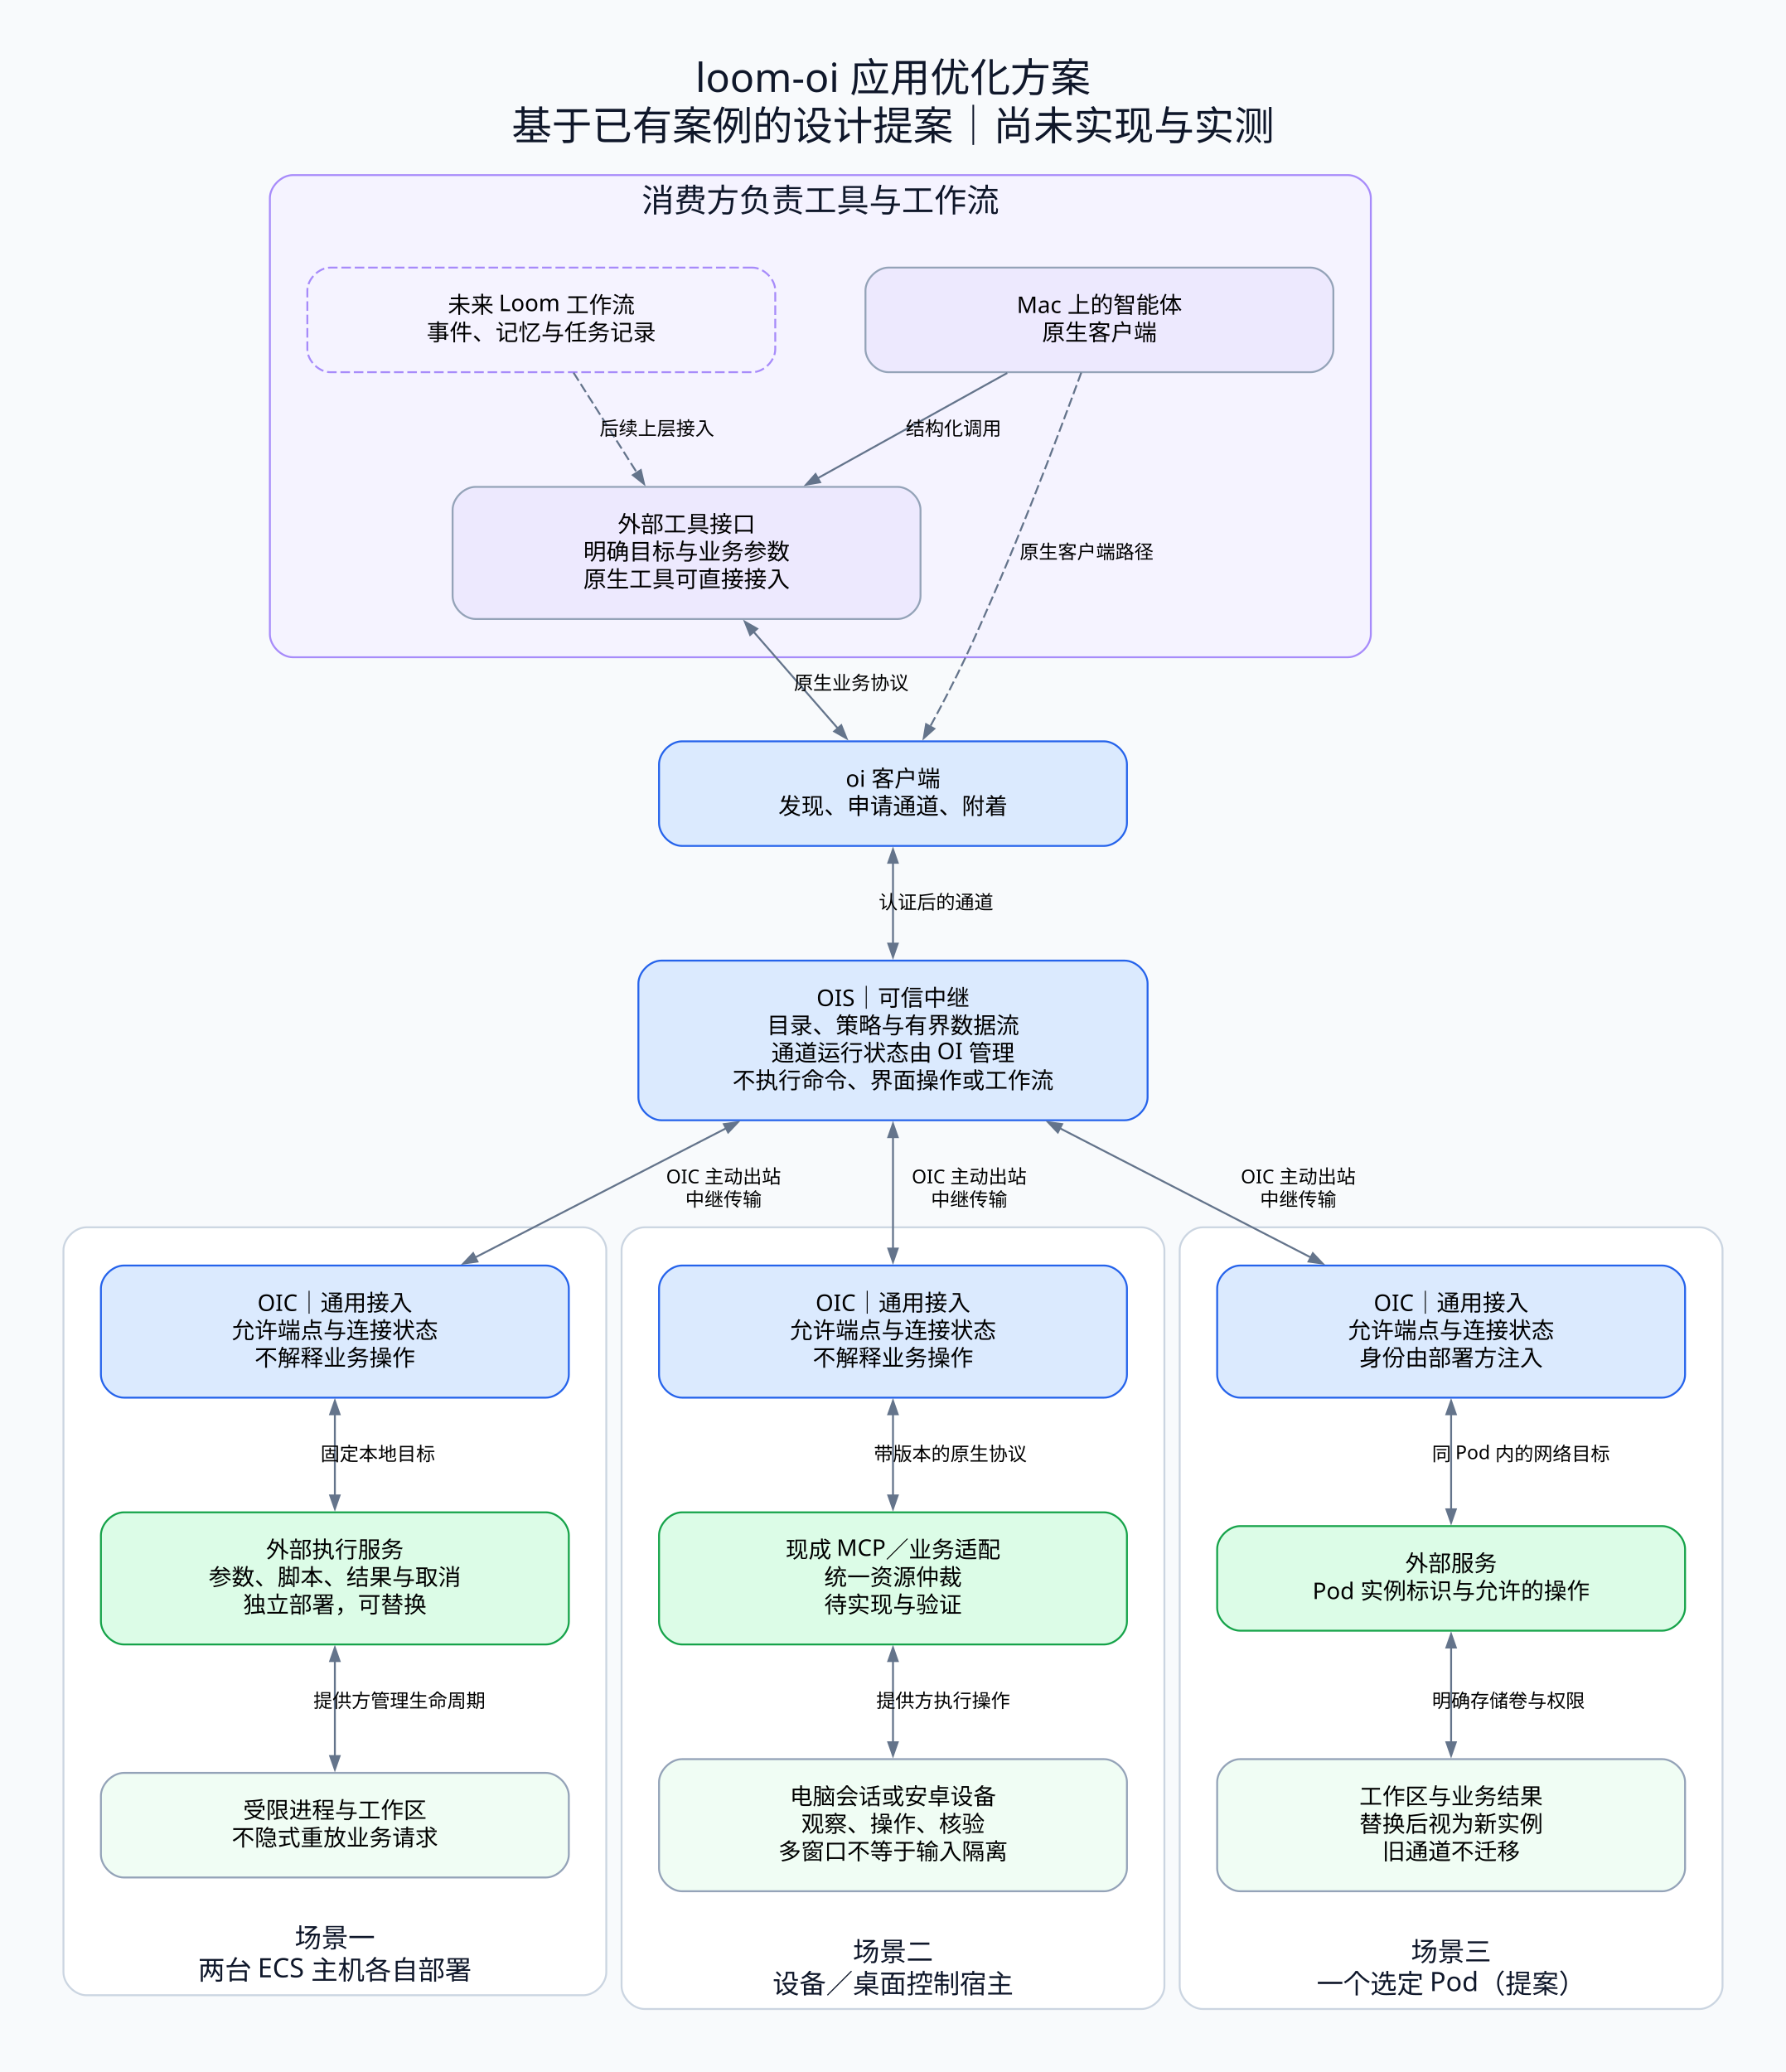
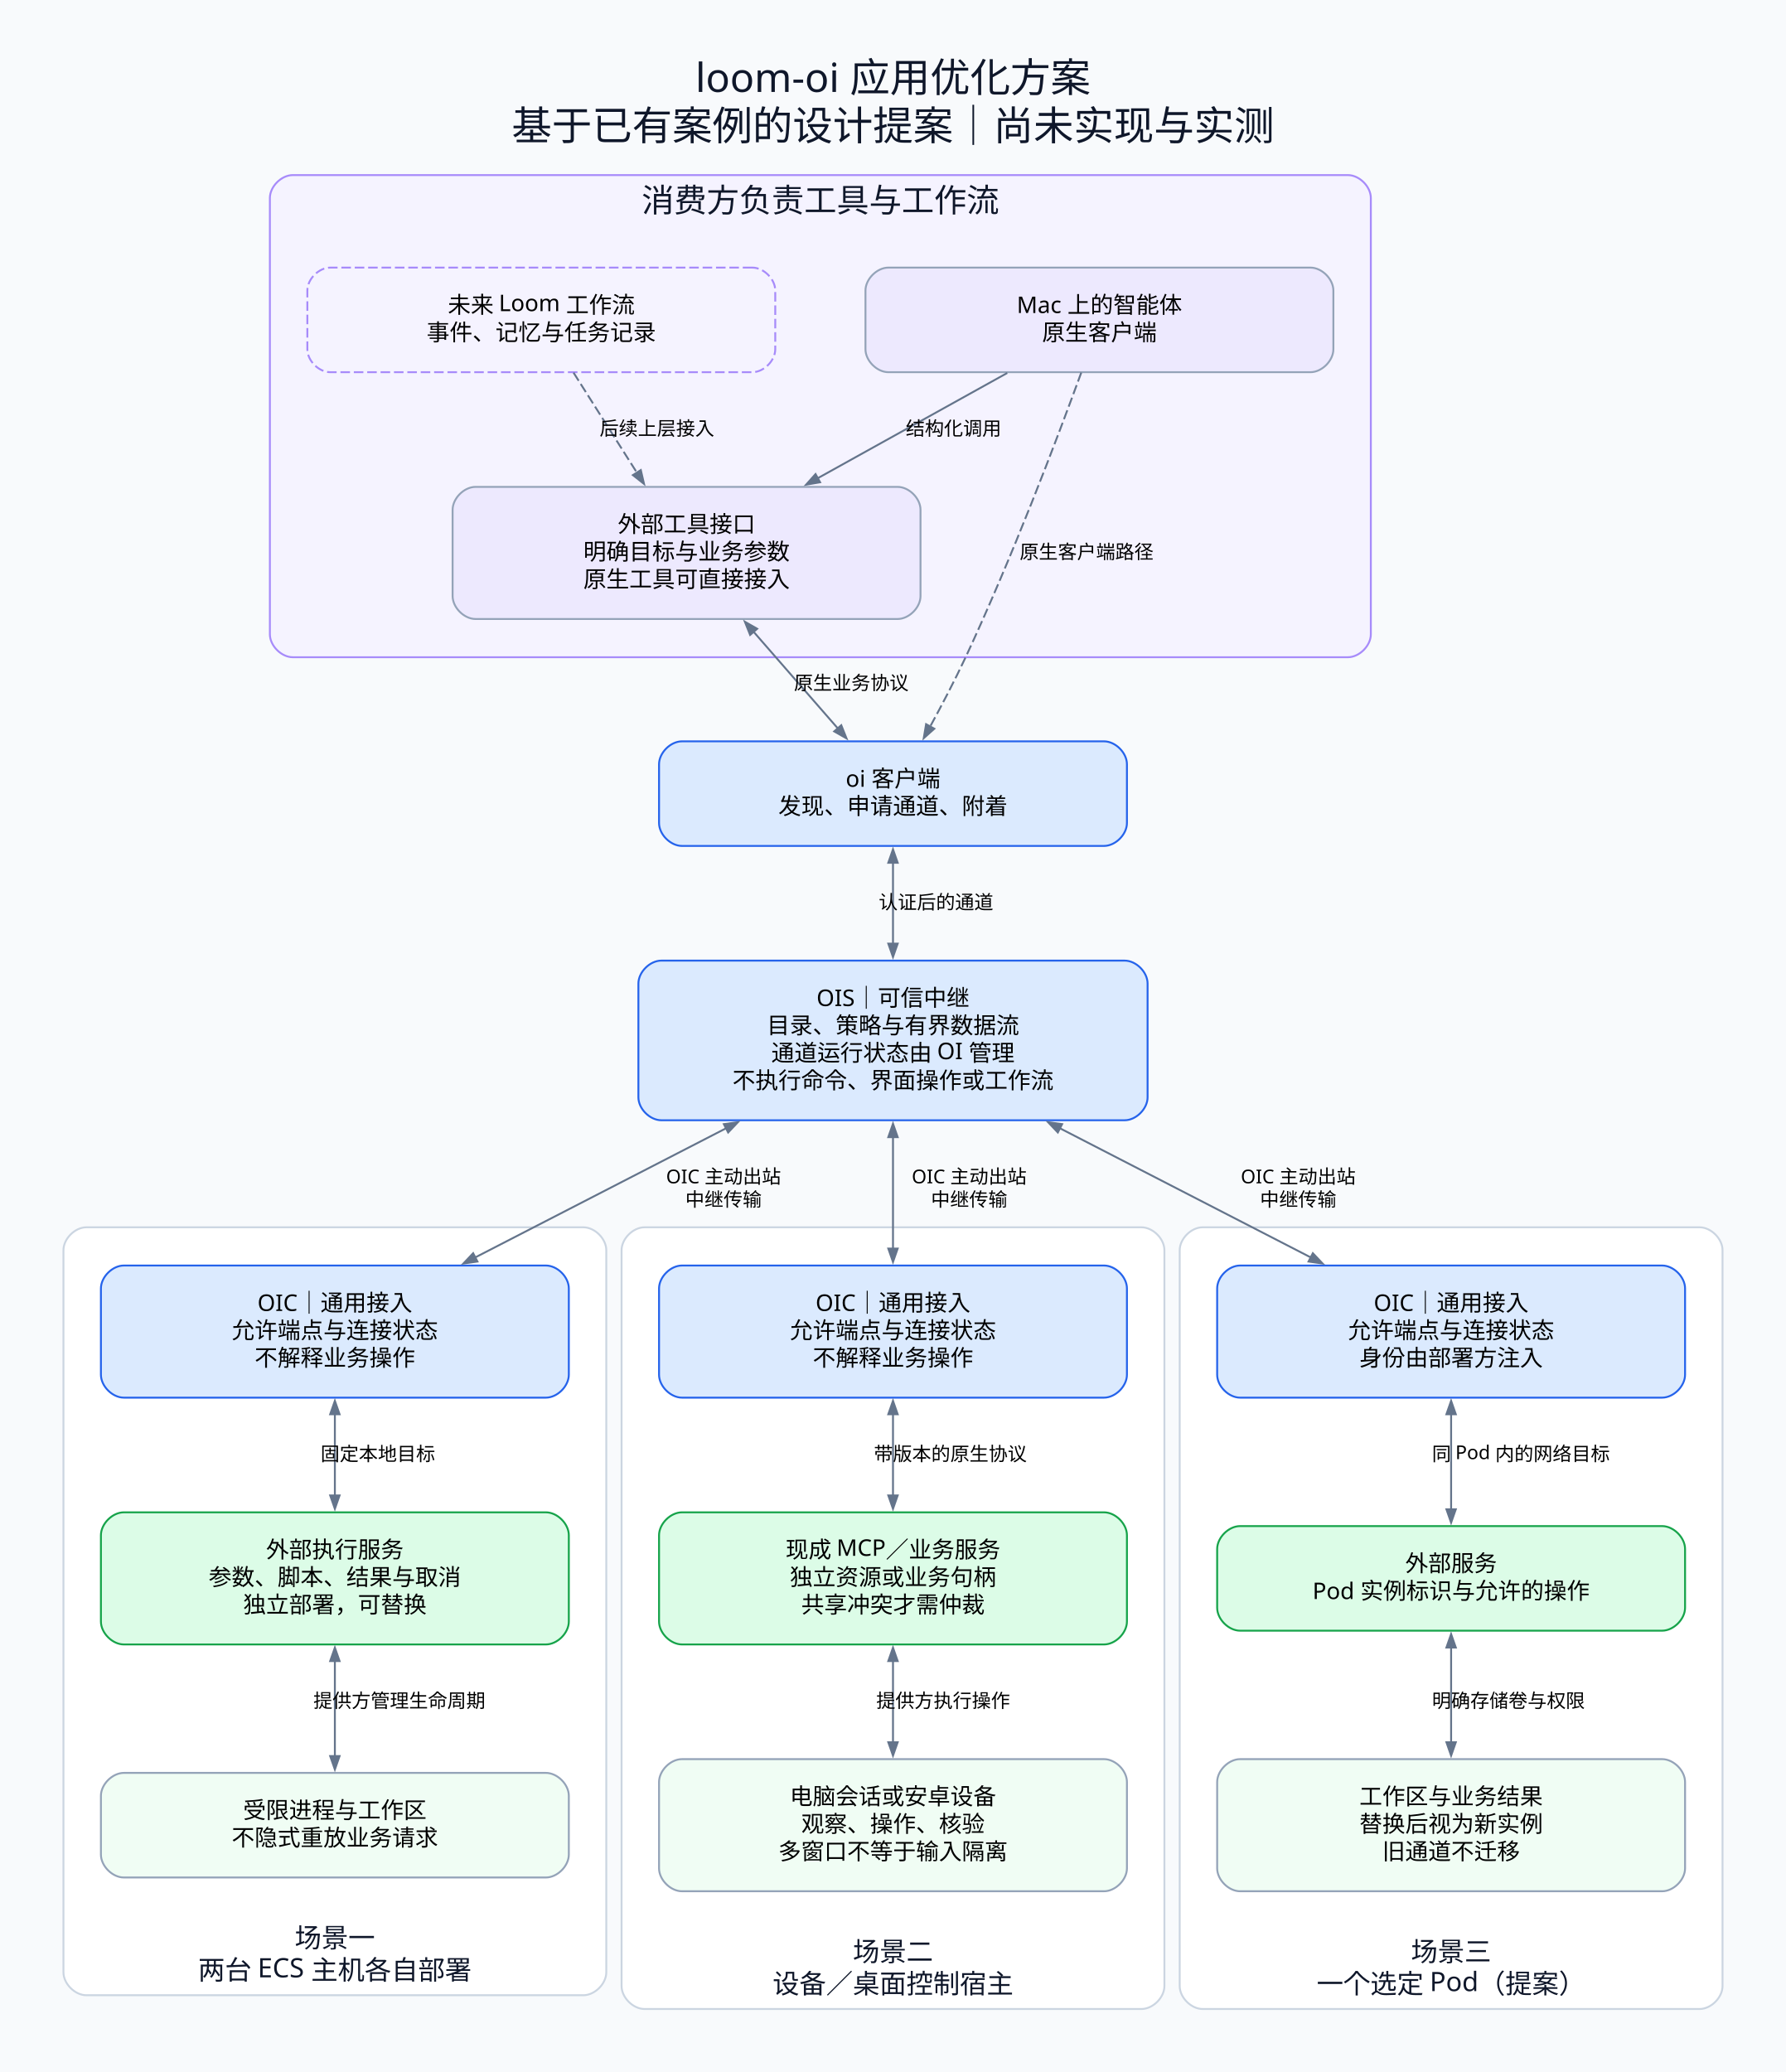
<svg xmlns="http://www.w3.org/2000/svg" width="934pt" height="1084pt" viewBox="0.00 0.00 934.00 1084.00">
  <g id="graph0" class="graph" transform="scale(1 1) rotate(0) translate(25.2 1059.04)">
    <polygon fill="#f8fafc" stroke="none" points="-25.2,25.2 -25.2,-1059.04 909.2,-1059.04 909.2,25.2 -25.2,25.2" />
    <text xml:space="preserve" text-anchor="middle" x="442" y="-1010.94" font-family="Noto Sans SC" font-size="21.00" fill="#0f172a">loom-oi 应用优化方案</text>
    <text xml:space="preserve" text-anchor="middle" x="442" y="-985.74" font-family="Noto Sans SC" font-size="21.00" fill="#0f172a">基于已有案例的设计提案｜尚未实现与实测</text>
    <g id="clust1" class="cluster">
      <path fill="#f5f3ff" stroke="#a78bfa" d="M128,-715.2C128,-715.2 680,-715.2 680,-715.2 686,-715.2 692,-721.2 692,-727.2 692,-727.2 692,-955.44 692,-955.44 692,-961.44 686,-967.44 680,-967.44 680,-967.44 128,-967.44 128,-967.44 122,-967.44 116,-961.44 116,-955.44 116,-955.44 116,-727.2 116,-727.2 116,-721.2 122,-715.2 128,-715.2" />
      <text xml:space="preserve" text-anchor="middle" x="404" y="-948.14" font-family="Noto Sans SC" font-size="17.00" fill="#0f172a">消费方负责工具与工作流</text>
    </g>
    <g id="clust3" class="cluster">
      <path fill="#ffffff" stroke="#cbd5e1" d="M20,-15.2C20,-15.2 280,-15.2 280,-15.2 286,-15.2 292,-21.2 292,-27.2 292,-27.2 292,-404.96 292,-404.96 292,-410.96 286,-416.96 280,-416.96 280,-416.96 20,-416.96 20,-416.96 14,-416.96 8,-410.96 8,-404.96 8,-404.96 8,-27.2 8,-27.2 8,-21.2 14,-15.2 20,-15.2" />
      <text xml:space="preserve" text-anchor="middle" x="150" y="-40.2" font-family="Noto Sans SC" font-size="14.00" fill="#0f172a">场景一</text>
      <text xml:space="preserve" text-anchor="middle" x="150" y="-23.4" font-family="Noto Sans SC" font-size="14.00" fill="#0f172a">两台 ECS 主机各自部署</text>
    </g>
    <g id="clust4" class="cluster">
      <path fill="#ffffff" stroke="#cbd5e1" d="M312,-8C312,-8 572,-8 572,-8 578,-8 584,-14 584,-20 584,-20 584,-404.96 584,-404.96 584,-410.96 578,-416.96 572,-416.96 572,-416.96 312,-416.96 312,-416.96 306,-416.96 300,-410.96 300,-404.96 300,-404.96 300,-20 300,-20 300,-14 306,-8 312,-8" />
      <text xml:space="preserve" text-anchor="middle" x="442" y="-33" font-family="Noto Sans SC" font-size="14.00" fill="#0f172a">场景二</text>
      <text xml:space="preserve" text-anchor="middle" x="442" y="-16.2" font-family="Noto Sans SC" font-size="14.00" fill="#0f172a">设备／桌面控制宿主</text>
    </g>
    <g id="clust5" class="cluster">
      <path fill="#ffffff" stroke="#cbd5e1" d="M604,-8C604,-8 864,-8 864,-8 870,-8 876,-14 876,-20 876,-20 876,-404.96 876,-404.96 876,-410.96 870,-416.96 864,-416.96 864,-416.96 604,-416.96 604,-416.96 598,-416.96 592,-410.96 592,-404.96 592,-404.96 592,-20 592,-20 592,-14 598,-8 604,-8" />
      <text xml:space="preserve" text-anchor="middle" x="734" y="-33" font-family="Noto Sans SC" font-size="14.00" fill="#0f172a">场景三</text>
      <text xml:space="preserve" text-anchor="middle" x="734" y="-16.2" font-family="Noto Sans SC" font-size="14.00" fill="#0f172a">一个选定 Pod（提案）</text>
    </g>
    <g id="node1" class="node">
      <path fill="#ede9fe" stroke="#94a3b8" d="M660.4,-919.04C660.4,-919.04 439.6,-919.04 439.6,-919.04 433.6,-919.04 427.6,-913.04 427.6,-907.04 427.6,-907.04 427.6,-876.32 427.6,-876.32 427.6,-870.32 433.6,-864.32 439.6,-864.32 439.6,-864.32 660.4,-864.32 660.4,-864.32 666.4,-864.32 672.4,-870.32 672.4,-876.32 672.4,-876.32 672.4,-907.04 672.4,-907.04 672.4,-913.04 666.4,-919.04 660.4,-919.04" />
      <text xml:space="preserve" text-anchor="middle" x="550" y="-895.28" font-family="Noto Sans SC" font-size="12.00">Mac 上的智能体</text>
      <text xml:space="preserve" text-anchor="middle" x="550" y="-880.88" font-family="Noto Sans SC" font-size="12.00">原生客户端</text>
    </g>
    <g id="node3" class="node">
      <path fill="#ede9fe" stroke="#94a3b8" d="M444.4,-804.32C444.4,-804.32 223.6,-804.32 223.6,-804.32 217.6,-804.32 211.6,-798.32 211.6,-792.32 211.6,-792.32 211.6,-747.2 211.6,-747.2 211.6,-741.2 217.6,-735.2 223.6,-735.2 223.6,-735.2 444.4,-735.2 444.4,-735.2 450.4,-735.2 456.4,-741.2 456.4,-747.2 456.4,-747.2 456.4,-792.32 456.4,-792.32 456.4,-798.32 450.4,-804.32 444.4,-804.32" />
      <text xml:space="preserve" text-anchor="middle" x="334" y="-780.56" font-family="Noto Sans SC" font-size="12.00">外部工具接口</text>
      <text xml:space="preserve" text-anchor="middle" x="334" y="-766.16" font-family="Noto Sans SC" font-size="12.00">明确目标与业务参数</text>
      <text xml:space="preserve" text-anchor="middle" x="334" y="-751.76" font-family="Noto Sans SC" font-size="12.00">原生工具可直接接入</text>
    </g>
    <g id="edge1" class="edge">
      <path fill="none" stroke="#64748b" d="M501.79,-863.92C472.55,-847.68 434.76,-826.7 402.45,-808.76" />
      <polygon fill="#64748b" stroke="#64748b" points="403.86,-806.74 396.55,-805.48 401.48,-811.02 403.86,-806.74" />
      <text xml:space="preserve" text-anchor="middle" x="473.68" y="-831.32" font-family="Noto Sans SC" font-size="10.00">结构化调用</text>
    </g>
    <g id="node4" class="node">
      <path fill="#dbeafe" stroke="#2563eb" d="M552.4,-671.2C552.4,-671.2 331.6,-671.2 331.6,-671.2 325.6,-671.2 319.6,-665.2 319.6,-659.2 319.6,-659.2 319.6,-628.48 319.6,-628.48 319.6,-622.48 325.6,-616.48 331.6,-616.48 331.6,-616.48 552.4,-616.48 552.4,-616.48 558.4,-616.48 564.4,-622.48 564.4,-628.48 564.4,-628.48 564.4,-659.2 564.4,-659.2 564.4,-665.2 558.4,-671.2 552.4,-671.2" />
      <text xml:space="preserve" text-anchor="middle" x="442" y="-647.44" font-family="Noto Sans SC" font-size="12.00">oi 客户端</text>
      <text xml:space="preserve" text-anchor="middle" x="442" y="-633.04" font-family="Noto Sans SC" font-size="12.00">发现、申请通道、附着</text>
    </g>
    <g id="edge4" class="edge">
      <path fill="none" stroke="#64748b" stroke-dasharray="5,2" d="M540.5,-864.11C527.82,-829.39 504.17,-766.9 480,-715.2 474.36,-703.13 467.6,-690.22 461.37,-678.8" />
      <polygon fill="#64748b" stroke="#64748b" points="463.61,-677.8 458.09,-672.86 459.32,-680.17 463.61,-677.8" />
      <text xml:space="preserve" text-anchor="middle" x="543.27" y="-766.76" font-family="Noto Sans SC" font-size="10.00">原生客户端路径</text>
    </g>
    <g id="node2" class="node">
      <path fill="none" stroke="#a78bfa" stroke-dasharray="5,2" d="M368.4,-919.04C368.4,-919.04 147.6,-919.04 147.6,-919.04 141.6,-919.04 135.6,-913.04 135.6,-907.04 135.6,-907.04 135.6,-876.32 135.6,-876.32 135.6,-870.32 141.6,-864.32 147.6,-864.32 147.6,-864.32 368.4,-864.32 368.4,-864.32 374.4,-864.32 380.4,-870.32 380.4,-876.32 380.4,-876.32 380.4,-907.04 380.4,-907.04 380.4,-913.04 374.4,-919.04 368.4,-919.04" />
      <text xml:space="preserve" text-anchor="middle" x="258" y="-895.28" font-family="Noto Sans SC" font-size="12.00">未来 Loom 工作流</text>
      <text xml:space="preserve" text-anchor="middle" x="258" y="-880.88" font-family="Noto Sans SC" font-size="12.00">事件、记忆与任务记录</text>
    </g>
    <g id="edge2" class="edge">
      <path fill="none" stroke="#64748b" stroke-dasharray="5,2" d="M274.87,-864.07C284.67,-848.59 297.23,-828.78 308.25,-811.39" />
      <polygon fill="#64748b" stroke="#64748b" points="310.06,-813.11 311.74,-805.89 305.92,-810.49 310.06,-813.11" />
      <text xml:space="preserve" text-anchor="middle" x="318.5" y="-831.32" font-family="Noto Sans SC" font-size="10.00">后续上层接入</text>
    </g>
    <g id="edge3" class="edge">
      <path fill="none" stroke="#64748b" d="M368.92,-728.69C383.31,-712.19 399.76,-693.31 413.41,-677.65" />
      <polygon fill="#64748b" stroke="#64748b" points="367.26,-726.87 364.51,-733.76 370.95,-730.09 367.26,-726.87" />
      <polygon fill="#64748b" stroke="#64748b" points="414.94,-679.62 417.69,-672.74 411.24,-676.4 414.94,-679.62" />
      <text xml:space="preserve" text-anchor="middle" x="420.17" y="-698.2" font-family="Noto Sans SC" font-size="10.00">原生业务协议</text>
    </g>
    <g id="node5" class="node">
      <path fill="#dbeafe" stroke="#2563eb" d="M563.2,-556.48C563.2,-556.48 320.8,-556.48 320.8,-556.48 314.8,-556.48 308.8,-550.48 308.8,-544.48 308.8,-544.48 308.8,-484.96 308.8,-484.96 308.8,-478.96 314.8,-472.96 320.8,-472.96 320.8,-472.96 563.2,-472.96 563.2,-472.96 569.2,-472.96 575.2,-478.96 575.2,-484.96 575.2,-484.96 575.2,-544.48 575.2,-544.48 575.2,-550.48 569.2,-556.48 563.2,-556.48" />
      <text xml:space="preserve" text-anchor="middle" x="442" y="-532.72" font-family="Noto Sans SC" font-size="12.00">OIS｜可信中继</text>
      <text xml:space="preserve" text-anchor="middle" x="442" y="-518.32" font-family="Noto Sans SC" font-size="12.00">目录、策略与有界数据流</text>
      <text xml:space="preserve" text-anchor="middle" x="442" y="-503.92" font-family="Noto Sans SC" font-size="12.00">通道运行状态由 OI 管理</text>
      <text xml:space="preserve" text-anchor="middle" x="442" y="-489.52" font-family="Noto Sans SC" font-size="12.00">不执行命令、界面操作或工作流</text>
    </g>
    <g id="edge5" class="edge">
      <path fill="none" stroke="#64748b" d="M442,-607.77C442,-594.59 442,-579.34 442,-565.1" />
      <polygon fill="#64748b" stroke="#64748b" points="439.55,-607.68 442,-614.68 444.45,-607.68 439.55,-607.68" />
      <polygon fill="#64748b" stroke="#64748b" points="444.45,-565.37 442,-558.37 439.55,-565.37 444.45,-565.37" />
      <text xml:space="preserve" text-anchor="middle" x="464.5" y="-583.48" font-family="Noto Sans SC" font-size="10.00">认证后的通道</text>
    </g>
    <g id="node6" class="node">
      <path fill="#dbeafe" stroke="#2563eb" d="M260.4,-396.96C260.4,-396.96 39.6,-396.96 39.6,-396.96 33.6,-396.96 27.6,-390.96 27.6,-384.96 27.6,-384.96 27.6,-339.84 27.6,-339.84 27.6,-333.84 33.6,-327.84 39.6,-327.84 39.6,-327.84 260.4,-327.84 260.4,-327.84 266.4,-327.84 272.4,-333.84 272.4,-339.84 272.4,-339.84 272.4,-384.96 272.4,-384.96 272.4,-390.96 266.4,-396.96 260.4,-396.96" />
      <text xml:space="preserve" text-anchor="middle" x="150" y="-373.2" font-family="Noto Sans SC" font-size="12.00">OIC｜通用接入</text>
      <text xml:space="preserve" text-anchor="middle" x="150" y="-358.8" font-family="Noto Sans SC" font-size="12.00">允许端点与连接状态</text>
      <text xml:space="preserve" text-anchor="middle" x="150" y="-344.4" font-family="Noto Sans SC" font-size="12.00">不解释业务操作</text>
    </g>
    <g id="edge12" class="edge">
      <path fill="none" stroke="#64748b" d="M354.85,-468.86C312.91,-447.27 263.19,-421.67 223.24,-401.1" />
      <polygon fill="#64748b" stroke="#64748b" points="353.52,-470.93 360.86,-471.95 355.76,-466.57 353.52,-470.93" />
      <polygon fill="#64748b" stroke="#64748b" points="224.59,-399.04 217.24,-398.01 222.34,-403.4 224.59,-399.04" />
      <text xml:space="preserve" text-anchor="middle" x="353.34" y="-439.96" font-family="Noto Sans SC" font-size="10.00">　　OIC 主动出站　　</text>
      <text xml:space="preserve" text-anchor="middle" x="353.34" y="-427.96" font-family="Noto Sans SC" font-size="10.00">　　中继传输　　</text>
    </g>
    <g id="node9" class="node">
      <path fill="#dbeafe" stroke="#2563eb" d="M552.4,-396.96C552.4,-396.96 331.6,-396.96 331.6,-396.96 325.6,-396.96 319.6,-390.96 319.6,-384.96 319.6,-384.96 319.6,-339.84 319.6,-339.84 319.6,-333.84 325.6,-327.84 331.6,-327.84 331.6,-327.84 552.4,-327.84 552.4,-327.84 558.4,-327.84 564.4,-333.84 564.4,-339.84 564.4,-339.84 564.4,-384.96 564.4,-384.96 564.4,-390.96 558.4,-396.96 552.4,-396.96" />
      <text xml:space="preserve" text-anchor="middle" x="442" y="-373.2" font-family="Noto Sans SC" font-size="12.00">OIC｜通用接入</text>
      <text xml:space="preserve" text-anchor="middle" x="442" y="-358.8" font-family="Noto Sans SC" font-size="12.00">允许端点与连接状态</text>
      <text xml:space="preserve" text-anchor="middle" x="442" y="-344.4" font-family="Noto Sans SC" font-size="12.00">不解释业务操作</text>
    </g>
    <g id="edge13" class="edge">
      <path fill="none" stroke="#64748b" d="M442,-464.41C442,-445.36 442,-423.78 442,-405.48" />
      <polygon fill="#64748b" stroke="#64748b" points="439.55,-464.13 442,-471.13 444.45,-464.13 439.55,-464.13" />
      <polygon fill="#64748b" stroke="#64748b" points="444.45,-405.84 442,-398.84 439.55,-405.84 444.45,-405.84" />
      <text xml:space="preserve" text-anchor="middle" x="481.86" y="-439.96" font-family="Noto Sans SC" font-size="10.00">　　OIC 主动出站　　</text>
      <text xml:space="preserve" text-anchor="middle" x="481.86" y="-427.96" font-family="Noto Sans SC" font-size="10.00">　　中继传输　　</text>
    </g>
    <g id="node12" class="node">
      <path fill="#dbeafe" stroke="#2563eb" d="M844.4,-396.96C844.4,-396.96 623.6,-396.96 623.6,-396.96 617.6,-396.96 611.6,-390.96 611.6,-384.96 611.6,-384.96 611.6,-339.84 611.6,-339.84 611.6,-333.84 617.6,-327.84 623.6,-327.84 623.6,-327.84 844.4,-327.84 844.4,-327.84 850.4,-327.84 856.4,-333.84 856.4,-339.84 856.4,-339.84 856.4,-384.96 856.4,-384.96 856.4,-390.96 850.4,-396.96 844.4,-396.96" />
      <text xml:space="preserve" text-anchor="middle" x="734" y="-373.2" font-family="Noto Sans SC" font-size="12.00">OIC｜通用接入</text>
      <text xml:space="preserve" text-anchor="middle" x="734" y="-358.8" font-family="Noto Sans SC" font-size="12.00">允许端点与连接状态</text>
      <text xml:space="preserve" text-anchor="middle" x="734" y="-344.4" font-family="Noto Sans SC" font-size="12.00">身份由部署方注入</text>
    </g>
    <g id="edge14" class="edge">
      <path fill="none" stroke="#64748b" d="M529.15,-468.86C571.09,-447.27 620.81,-421.67 660.76,-401.1" />
      <polygon fill="#64748b" stroke="#64748b" points="528.24,-466.57 523.14,-471.95 530.48,-470.93 528.24,-466.57" />
      <polygon fill="#64748b" stroke="#64748b" points="661.66,-403.4 666.76,-398.01 659.41,-399.04 661.66,-403.4" />
      <text xml:space="preserve" text-anchor="middle" x="654.01" y="-439.96" font-family="Noto Sans SC" font-size="10.00">　　OIC 主动出站　　</text>
      <text xml:space="preserve" text-anchor="middle" x="654.01" y="-427.96" font-family="Noto Sans SC" font-size="10.00">　　中继传输　　</text>
    </g>
    <g id="node7" class="node">
      <path fill="#dcfce7" stroke="#16a34a" d="M260.4,-267.84C260.4,-267.84 39.6,-267.84 39.6,-267.84 33.6,-267.84 27.6,-261.84 27.6,-255.84 27.6,-255.84 27.6,-210.72 27.6,-210.72 27.6,-204.72 33.6,-198.72 39.6,-198.72 39.6,-198.72 260.4,-198.72 260.4,-198.72 266.4,-198.72 272.4,-204.72 272.4,-210.72 272.4,-210.72 272.4,-255.84 272.4,-255.84 272.4,-261.84 266.4,-267.84 260.4,-267.84" />
      <text xml:space="preserve" text-anchor="middle" x="150" y="-244.08" font-family="Noto Sans SC" font-size="12.00">外部执行服务</text>
      <text xml:space="preserve" text-anchor="middle" x="150" y="-229.68" font-family="Noto Sans SC" font-size="12.00">参数、脚本、结果与取消</text>
      <text xml:space="preserve" text-anchor="middle" x="150" y="-215.28" font-family="Noto Sans SC" font-size="12.00">独立部署，可替换</text>
    </g>
    <g id="edge6" class="edge">
      <path fill="none" stroke="#64748b" d="M150,-319.22C150,-305.49 150,-290.24 150,-276.5" />
      <polygon fill="#64748b" stroke="#64748b" points="147.55,-319.15 150,-326.15 152.45,-319.15 147.55,-319.15" />
      <polygon fill="#64748b" stroke="#64748b" points="152.45,-276.68 150,-269.68 147.55,-276.68 152.45,-276.68" />
      <text xml:space="preserve" text-anchor="middle" x="172.5" y="-294.84" font-family="Noto Sans SC" font-size="10.00">固定本地目标</text>
    </g>
    <g id="node8" class="node">
      <path fill="#f0fdf4" stroke="#94a3b8" d="M260.4,-131.52C260.4,-131.52 39.6,-131.52 39.6,-131.52 33.6,-131.52 27.6,-125.52 27.6,-119.52 27.6,-119.52 27.6,-88.8 27.6,-88.8 27.6,-82.8 33.6,-76.8 39.6,-76.8 39.6,-76.8 260.4,-76.8 260.4,-76.8 266.4,-76.8 272.4,-82.8 272.4,-88.8 272.4,-88.8 272.4,-119.52 272.4,-119.52 272.4,-125.52 266.4,-131.52 260.4,-131.52" />
      <text xml:space="preserve" text-anchor="middle" x="150" y="-107.76" font-family="Noto Sans SC" font-size="12.00">受限进程与工作区</text>
      <text xml:space="preserve" text-anchor="middle" x="150" y="-93.36" font-family="Noto Sans SC" font-size="12.00">不隐式重放业务请求</text>
    </g>
    <g id="edge7" class="edge">
      <path fill="none" stroke="#64748b" d="M150,-190.22C150,-173.97 150,-155.59 150,-140.08" />
      <polygon fill="#64748b" stroke="#64748b" points="147.55,-190.03 150,-197.03 152.45,-190.03 147.55,-190.03" />
      <polygon fill="#64748b" stroke="#64748b" points="152.45,-140.31 150,-133.31 147.55,-140.31 152.45,-140.31" />
      <text xml:space="preserve" text-anchor="middle" x="183.75" y="-165.72" font-family="Noto Sans SC" font-size="10.00">提供方管理生命周期</text>
    </g>
    <g id="node10" class="node">
      <path fill="#dcfce7" stroke="#16a34a" d="M552.4,-267.84C552.4,-267.84 331.6,-267.84 331.6,-267.84 325.6,-267.84 319.6,-261.84 319.6,-255.84 319.6,-255.84 319.6,-210.72 319.6,-210.72 319.6,-204.72 325.6,-198.72 331.6,-198.72 331.6,-198.72 552.4,-198.72 552.4,-198.72 558.4,-198.72 564.4,-204.72 564.4,-210.72 564.4,-210.72 564.4,-255.84 564.4,-255.84 564.4,-261.84 558.4,-267.84 552.4,-267.84" />
-       <text xml:space="preserve" text-anchor="middle" x="442" y="-244.08" font-family="Noto Sans SC" font-size="12.00">现成 MCP／业务适配</text>
-       <text xml:space="preserve" text-anchor="middle" x="442" y="-229.68" font-family="Noto Sans SC" font-size="12.00">统一资源仲裁</text>
-       <text xml:space="preserve" text-anchor="middle" x="442" y="-215.28" font-family="Noto Sans SC" font-size="12.00">待实现与验证</text>
+       <text xml:space="preserve" text-anchor="middle" x="442" y="-244.08" font-family="Noto Sans SC" font-size="12.00">现成 MCP／业务服务</text>
+       <text xml:space="preserve" text-anchor="middle" x="442" y="-229.68" font-family="Noto Sans SC" font-size="12.00">独立资源或业务句柄</text>
+       <text xml:space="preserve" text-anchor="middle" x="442" y="-215.28" font-family="Noto Sans SC" font-size="12.00">共享冲突才需仲裁</text>
    </g>
    <g id="edge8" class="edge">
      <path fill="none" stroke="#64748b" d="M442,-319.22C442,-305.49 442,-290.24 442,-276.5" />
      <polygon fill="#64748b" stroke="#64748b" points="439.55,-319.15 442,-326.15 444.45,-319.15 439.55,-319.15" />
      <polygon fill="#64748b" stroke="#64748b" points="444.45,-276.68 442,-269.68 439.55,-276.68 444.45,-276.68" />
      <text xml:space="preserve" text-anchor="middle" x="472" y="-294.84" font-family="Noto Sans SC" font-size="10.00">带版本的原生协议</text>
    </g>
    <g id="node11" class="node">
      <path fill="#f0fdf4" stroke="#94a3b8" d="M552.4,-138.72C552.4,-138.72 331.6,-138.72 331.6,-138.72 325.6,-138.72 319.6,-132.72 319.6,-126.72 319.6,-126.72 319.6,-81.6 319.6,-81.6 319.6,-75.6 325.6,-69.6 331.6,-69.6 331.6,-69.6 552.4,-69.6 552.4,-69.6 558.4,-69.6 564.4,-75.6 564.4,-81.6 564.4,-81.6 564.4,-126.72 564.4,-126.72 564.4,-132.72 558.4,-138.72 552.4,-138.72" />
      <text xml:space="preserve" text-anchor="middle" x="442" y="-114.96" font-family="Noto Sans SC" font-size="12.00">电脑会话或安卓设备</text>
      <text xml:space="preserve" text-anchor="middle" x="442" y="-100.56" font-family="Noto Sans SC" font-size="12.00">观察、操作、核验</text>
      <text xml:space="preserve" text-anchor="middle" x="442" y="-86.16" font-family="Noto Sans SC" font-size="12.00">多窗口不等于输入隔离</text>
    </g>
    <g id="edge9" class="edge">
      <path fill="none" stroke="#64748b" d="M442,-190.1C442,-176.37 442,-161.12 442,-147.38" />
      <polygon fill="#64748b" stroke="#64748b" points="439.55,-190.03 442,-197.03 444.45,-190.03 439.55,-190.03" />
      <polygon fill="#64748b" stroke="#64748b" points="444.45,-147.56 442,-140.56 439.55,-147.56 444.45,-147.56" />
      <text xml:space="preserve" text-anchor="middle" x="468.25" y="-165.72" font-family="Noto Sans SC" font-size="10.00">提供方执行操作</text>
    </g>
    <g id="node13" class="node">
      <path fill="#dcfce7" stroke="#16a34a" d="M844.4,-260.64C844.4,-260.64 623.6,-260.64 623.6,-260.64 617.6,-260.64 611.6,-254.64 611.6,-248.64 611.6,-248.64 611.6,-217.92 611.6,-217.92 611.6,-211.92 617.6,-205.92 623.6,-205.92 623.6,-205.92 844.4,-205.92 844.4,-205.92 850.4,-205.92 856.4,-211.92 856.4,-217.92 856.4,-217.92 856.4,-248.64 856.4,-248.64 856.4,-254.64 850.4,-260.64 844.4,-260.64" />
      <text xml:space="preserve" text-anchor="middle" x="734" y="-236.88" font-family="Noto Sans SC" font-size="12.00">外部服务</text>
      <text xml:space="preserve" text-anchor="middle" x="734" y="-222.48" font-family="Noto Sans SC" font-size="12.00">Pod 实例标识与允许的操作</text>
    </g>
    <g id="edge10" class="edge">
      <path fill="none" stroke="#64748b" d="M734,-319.34C734,-303.09 734,-284.71 734,-269.2" />
      <polygon fill="#64748b" stroke="#64748b" points="731.55,-319.15 734,-326.15 736.45,-319.15 731.55,-319.15" />
      <polygon fill="#64748b" stroke="#64748b" points="736.45,-269.43 734,-262.43 731.55,-269.43 736.45,-269.43" />
      <text xml:space="preserve" text-anchor="middle" x="770.53" y="-294.84" font-family="Noto Sans SC" font-size="10.00">同 Pod 内的网络目标</text>
    </g>
    <g id="node14" class="node">
      <path fill="#f0fdf4" stroke="#94a3b8" d="M844.4,-138.72C844.4,-138.72 623.6,-138.72 623.6,-138.72 617.6,-138.72 611.6,-132.72 611.6,-126.72 611.6,-126.72 611.6,-81.6 611.6,-81.6 611.6,-75.6 617.6,-69.6 623.6,-69.6 623.6,-69.6 844.4,-69.6 844.4,-69.6 850.4,-69.6 856.4,-75.6 856.4,-81.6 856.4,-81.6 856.4,-126.72 856.4,-126.72 856.4,-132.72 850.4,-138.72 844.4,-138.72" />
      <text xml:space="preserve" text-anchor="middle" x="734" y="-114.96" font-family="Noto Sans SC" font-size="12.00">工作区与业务结果</text>
      <text xml:space="preserve" text-anchor="middle" x="734" y="-100.56" font-family="Noto Sans SC" font-size="12.00">替换后视为新实例</text>
      <text xml:space="preserve" text-anchor="middle" x="734" y="-86.16" font-family="Noto Sans SC" font-size="12.00">旧通道不迁移</text>
    </g>
    <g id="edge11" class="edge">
      <path fill="none" stroke="#64748b" d="M734,-197.57C734,-182.06 734,-163.64 734,-147.34" />
      <polygon fill="#64748b" stroke="#64748b" points="731.55,-197.12 734,-204.12 736.45,-197.12 731.55,-197.12" />
      <polygon fill="#64748b" stroke="#64748b" points="736.45,-147.56 734,-140.56 731.55,-147.56 736.45,-147.56" />
      <text xml:space="preserve" text-anchor="middle" x="764" y="-165.72" font-family="Noto Sans SC" font-size="10.00">明确存储卷与权限</text>
    </g>
  </g>
</svg>
